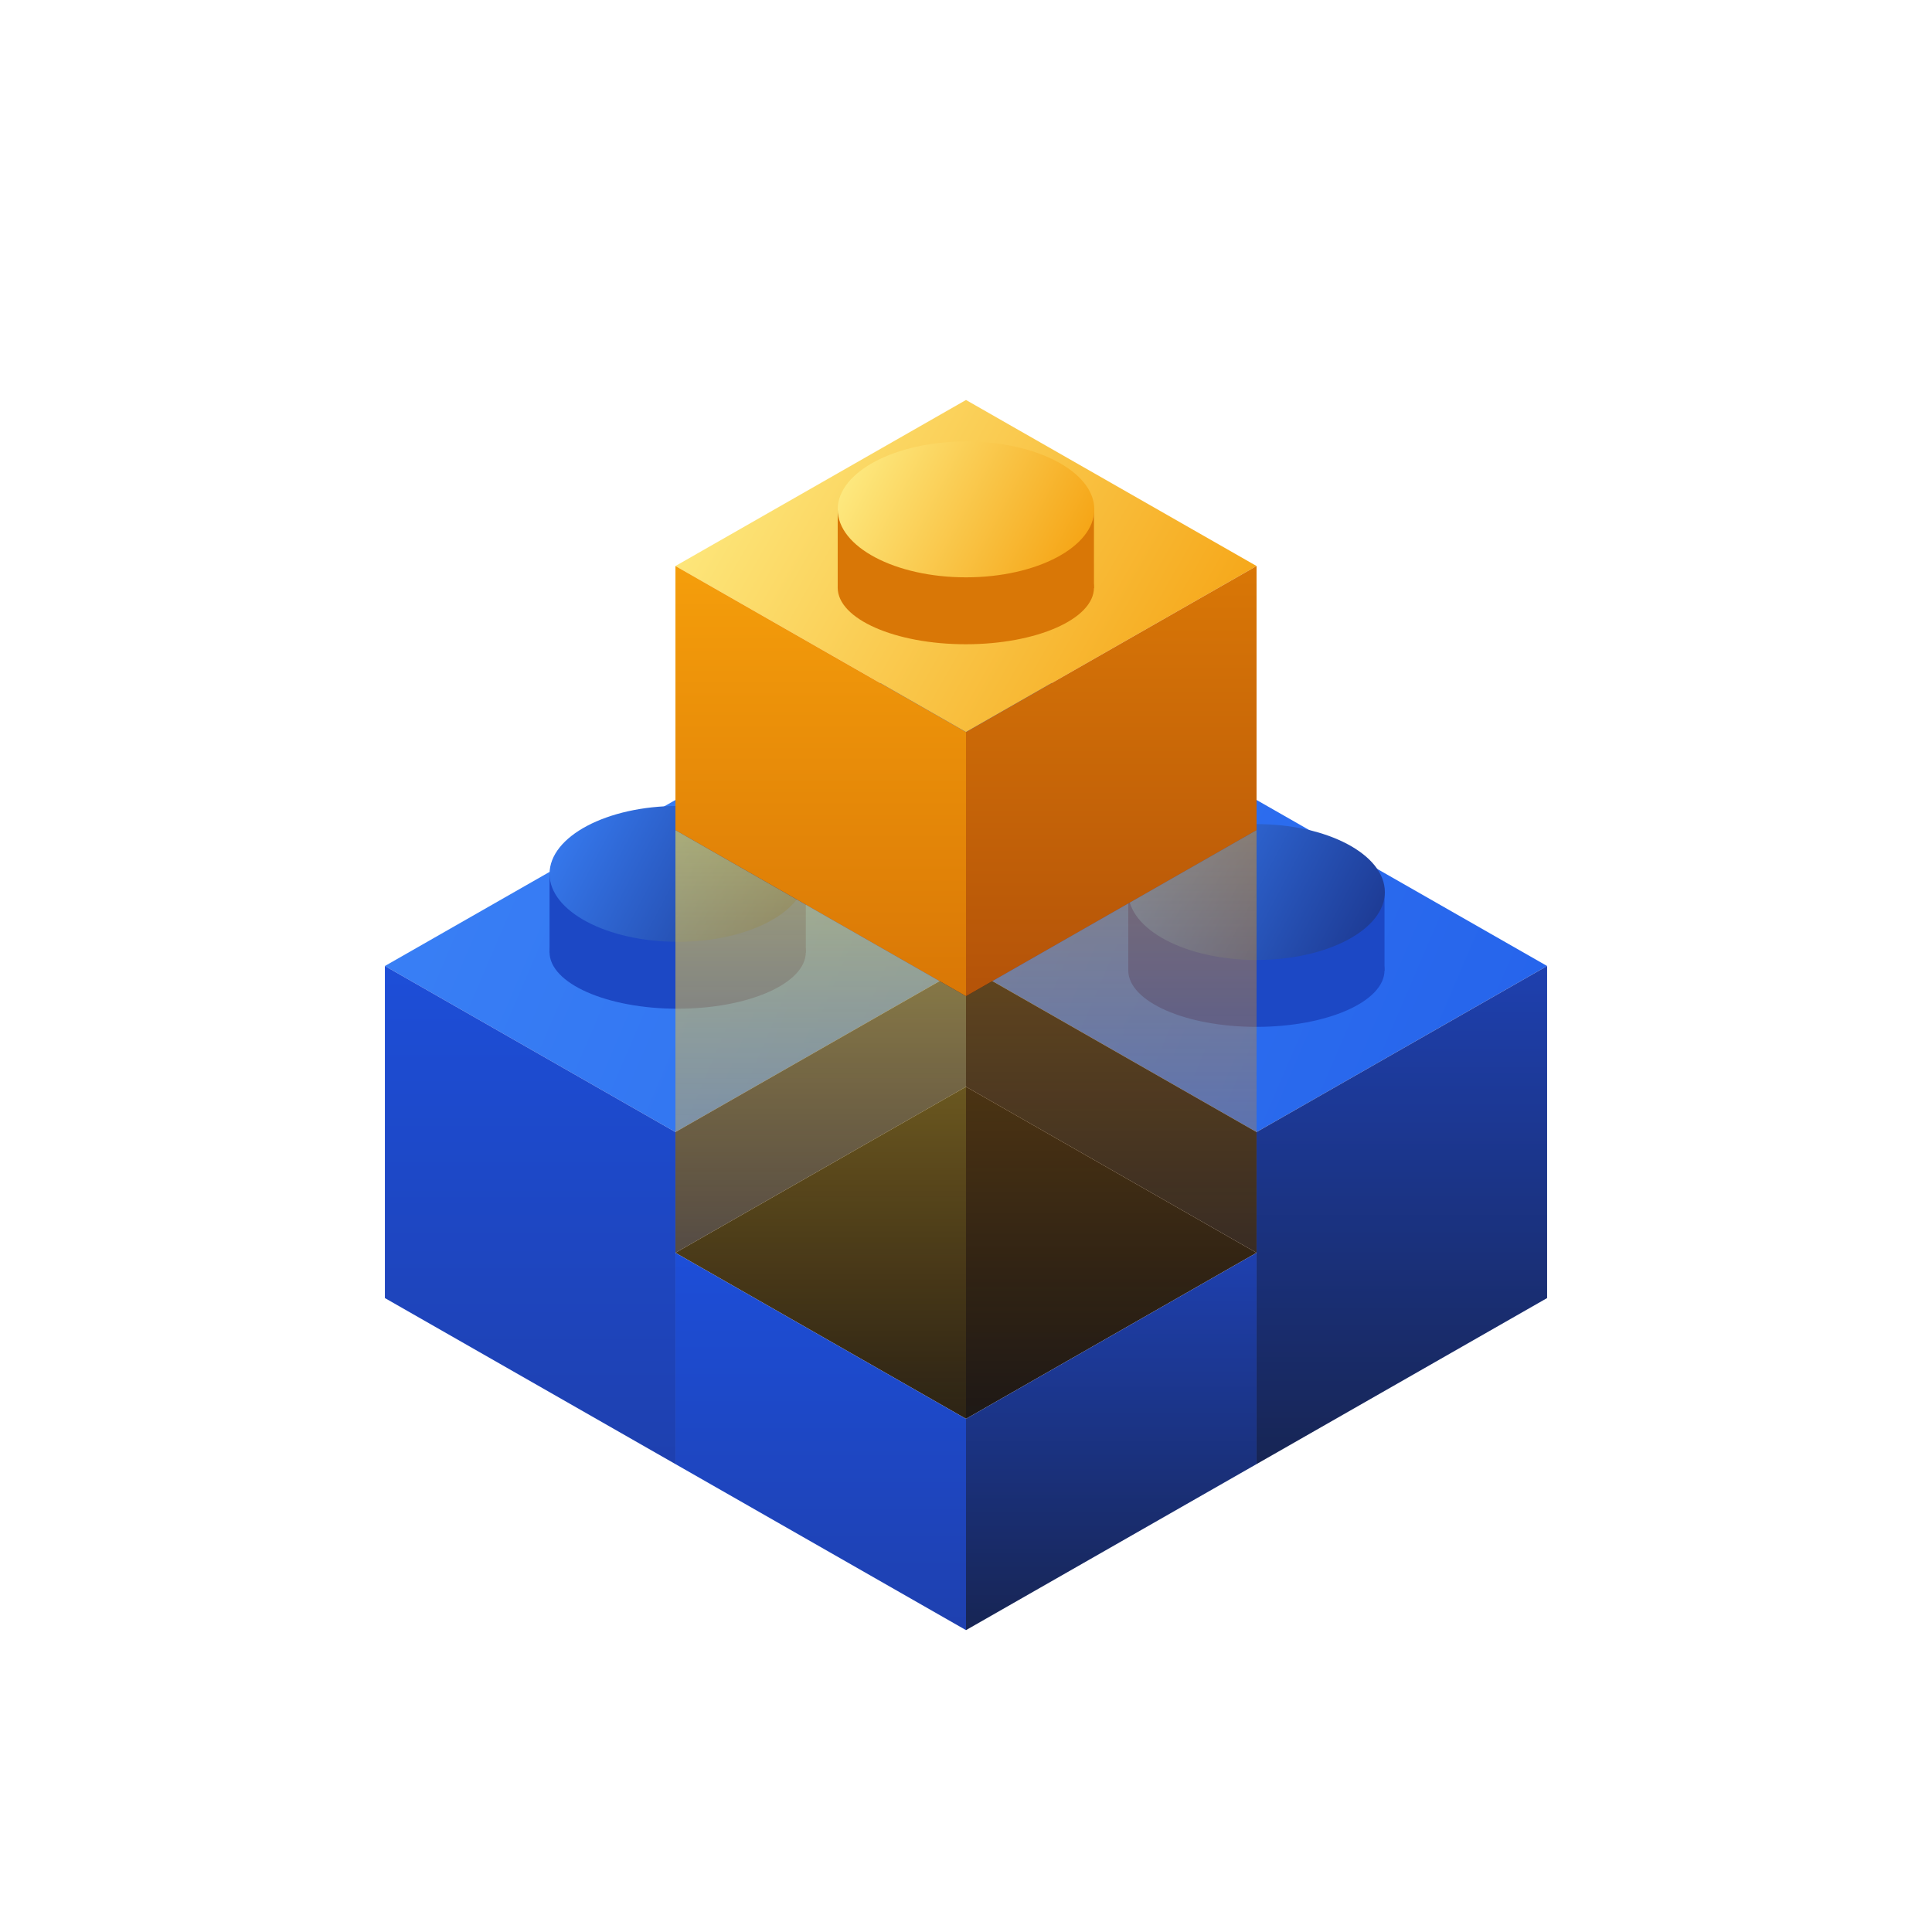
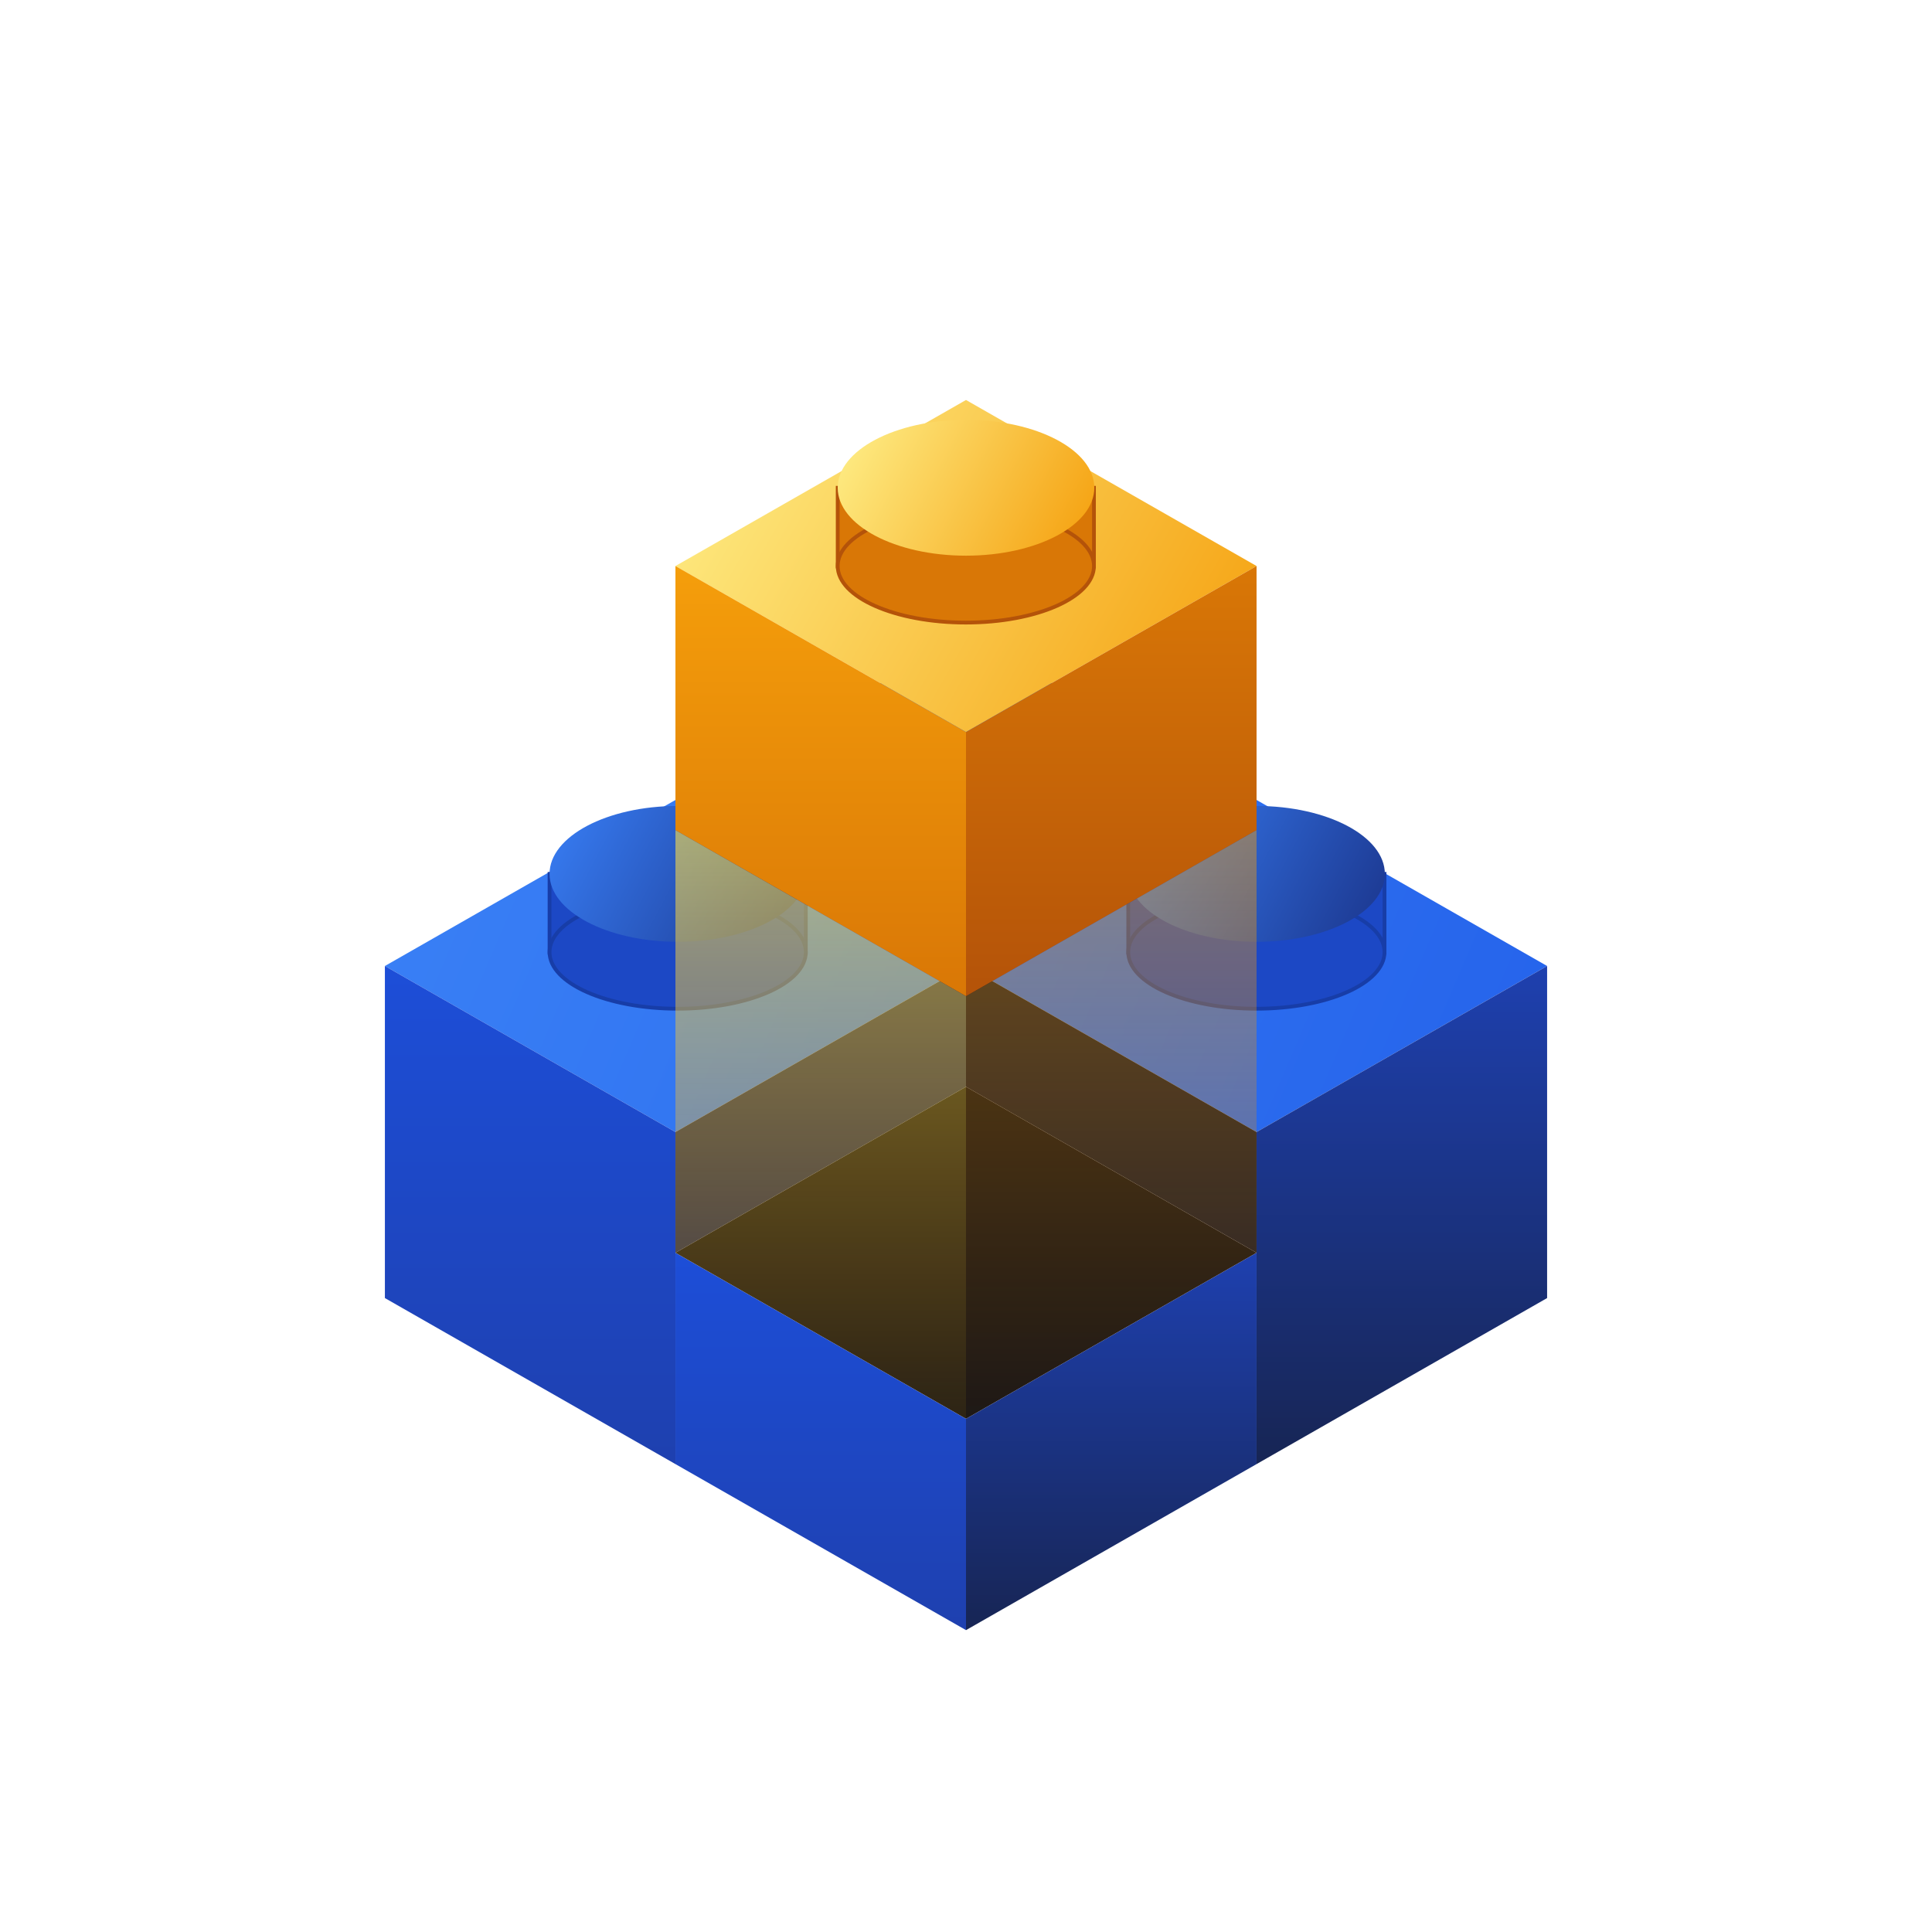
<svg xmlns="http://www.w3.org/2000/svg" x="0pt" y="0pt" width="512pt" height="512pt" viewBox="0 0 512 512">
  <g id="Layer_1">
    <g id="Group">
      <linearGradient x1="102" y1="168" x2="410" y2="300" gradientUnits="userSpaceOnUse" id="am2">
        <stop style="stop-color:#3b82f6;stop-opacity:1;" />
        <stop offset="1" style="stop-color:#2563eb;stop-opacity:1;" />
      </linearGradient>
      <g id="Path_0">
        <path style="fill:url(#am2);fill-opacity:1;fill-rule:nonzero;opacity:1;stroke:none;" d="M256,168 C256,168,410,256,410,256 C410,256,333,300,333,300 C333,300,256,256,256,256 C256,256,179,300,179,300 C179,300,102,256,102,256 C102,256,256,168,256,168 z" />
      </g>
      <path id="Path_1" style="fill:#090e17;fill-opacity:1;fill-rule:nonzero;opacity:1;stroke:none;" d="M256,288 C256,288,333,332,333,332 C333,332,256,376,256,376 C256,376,179,332,179,332 C179,332,256,288,256,288 z" />
      <path id="Path_2" style="fill:#172554;fill-opacity:1;fill-rule:nonzero;opacity:1;stroke:none;" d="M179,300 C179,300,256,256,256,256 C256,256,256,288,256,288 C256,288,179,332,179,332 C179,332,179,300,179,300 z" />
      <path id="Path_3" style="fill:#0f172a;fill-opacity:1;fill-rule:nonzero;opacity:1;stroke:none;" d="M256,256 C256,256,333,300,333,300 C333,300,333,332,333,332 C333,332,256,288,256,288 C256,288,256,256,256,256 z" />
      <linearGradient x1="102" y1="256" x2="102" y2="388" gradientUnits="userSpaceOnUse" id="am4">
        <stop style="stop-color:#1d4ed8;stop-opacity:1;" />
        <stop offset="1" style="stop-color:#1e40af;stop-opacity:1;" />
      </linearGradient>
      <g id="Path_4">
        <path style="fill:url(#am4);fill-opacity:1;fill-rule:nonzero;opacity:1;stroke:none;" d="M102,256 C102,256,179,300,179,300 C179,300,179,388,179,388 C179,388,102,344,102,344 C102,344,102,256,102,256 z" />
      </g>
      <linearGradient x1="179" y1="332" x2="179" y2="432" gradientUnits="userSpaceOnUse" id="am6">
        <stop style="stop-color:#1d4ed8;stop-opacity:1;" />
        <stop offset="1" style="stop-color:#1e40af;stop-opacity:1;" />
      </linearGradient>
      <g id="Path_5">
        <path style="fill:url(#am6);fill-opacity:1;fill-rule:nonzero;opacity:1;stroke:none;" d="M179,332 C179,332,256,376,256,376 C256,376,256,432,256,432 C256,432,179,388,179,388 C179,388,179,332,179,332 z" />
      </g>
      <linearGradient x1="333" y1="256" x2="333" y2="388" gradientUnits="userSpaceOnUse" id="am8">
        <stop style="stop-color:#1e40af;stop-opacity:1;" />
        <stop offset="1" style="stop-color:#172554;stop-opacity:1;" />
      </linearGradient>
      <g id="Path_6">
        <path style="fill:url(#am8);fill-opacity:1;fill-rule:nonzero;opacity:1;stroke:none;" d="M333,300 C333,300,410,256,410,256 C410,256,410,344,410,344 C410,344,333,388,333,388 C333,388,333,300,333,300 z" />
      </g>
      <linearGradient x1="256" y1="332" x2="256" y2="432" gradientUnits="userSpaceOnUse" id="am10">
        <stop style="stop-color:#1e40af;stop-opacity:1;" />
        <stop offset="1" style="stop-color:#172554;stop-opacity:1;" />
      </linearGradient>
      <g id="Path_7">
        <path style="fill:url(#am10);fill-opacity:1;fill-rule:nonzero;opacity:1;stroke:none;" d="M256,376 C256,376,333,332,333,332 C333,332,333,388,333,388 C333,388,256,432,256,432 C256,432,256,376,256,376 z" />
      </g>
      <g id="Group-1">
-         <path id="Path" style="fill:#1c48c5;fill-opacity:1;fill-rule:evenodd;opacity:1;stroke:none;" d="M145.636,231.588 C145.636,231.588,213.547,231.588,213.547,231.588 C213.547,231.588,213.547,252.456,213.547,252.456 C213.547,252.456,145.636,252.456,145.636,252.456 C145.636,252.456,145.636,231.588,145.636,231.588 z" />
-         <path id="Path-1" style="fill:#1c48c5;fill-opacity:1;fill-rule:evenodd;opacity:1;stroke:none;" d="M179.592,267.322 C198.344,267.322,213.547,260.609,213.547,252.327 C213.547,244.045,198.344,237.333,179.592,237.333 C160.839,237.333,145.636,244.045,145.636,252.327 C145.636,260.609,160.839,267.322,179.592,267.322 z" />
+         <path id="Path" style="fill:#1c48c5;fill-opacity:1;fill-rule:evenodd;opacity:1;stroke:#173da8;stroke-width:1;" d="M145.636,231.588 C145.636,231.588,213.547,231.588,213.547,231.588 C213.547,231.588,213.547,252.456,213.547,252.456 C213.547,252.456,145.636,252.456,145.636,252.456 C145.636,252.456,145.636,231.588,145.636,231.588 z" />
+         <path id="Path-1" style="fill:#1c48c5;fill-opacity:1;fill-rule:evenodd;opacity:1;stroke:#173da8;stroke-width:1;" d="M179.592,267.322 C198.344,267.322,213.547,260.609,213.547,252.327 C213.547,244.045,198.344,237.333,179.592,237.333 C160.839,237.333,145.636,244.045,145.636,252.327 C145.636,260.609,160.839,267.322,179.592,267.322 z" />
        <linearGradient x1="145.636" y1="213.588" x2="213.636" y2="249.588" gradientUnits="userSpaceOnUse" id="am12">
          <stop style="stop-color:#387ef5;stop-opacity:1;" />
          <stop offset="1" style="stop-color:#1b358c;stop-opacity:1;" />
        </linearGradient>
        <g id="Path_24">
          <path style="fill:url(#am12);fill-opacity:1;fill-rule:nonzero;opacity:1;stroke:none;" d="M213.636,231.588 C213.636,241.529,198.414,249.588,179.636,249.588 C160.859,249.588,145.636,241.529,145.636,231.588 C145.636,221.646,160.859,213.588,179.636,213.588 C198.414,213.588,213.636,221.646,213.636,231.588" />
        </g>
      </g>
      <g id="Group-2">
-         <path id="Path-2" style="fill:#1c48c5;fill-opacity:1;fill-rule:evenodd;opacity:1;stroke:none;" d="M299,236.398 C299,236.398,366.91,236.398,366.91,236.398 C366.91,236.398,366.91,257.266,366.91,257.266 C366.91,257.266,299,257.266,299,257.266 C299,257.266,299,236.398,299,236.398 z" />
-         <path id="Path-3" style="fill:#1c48c5;fill-opacity:1;fill-rule:evenodd;opacity:1;stroke:none;" d="M332.955,272.132 C351.708,272.132,366.91,265.42,366.91,257.138 C366.91,248.856,351.708,242.143,332.955,242.143 C314.202,242.143,299,248.856,299,257.138 C299,265.42,314.202,272.132,332.955,272.132 z" />
-         <linearGradient x1="299" y1="218.398" x2="367" y2="254.398" gradientUnits="userSpaceOnUse" id="am14">
+         <path id="Path-2" style="fill:#1c48c5;fill-opacity:1;fill-rule:evenodd;opacity:1;stroke:#173da8;stroke-width:1;" d="M299,231.588 C299,231.588,366.91,231.588,366.91,231.588 C366.91,231.588,366.91,252.456,366.91,252.456 C366.91,252.456,299,252.456,299,252.456 C299,252.456,299,231.588,299,231.588 z" />
+         <path id="Path-3" style="fill:#1c48c5;fill-opacity:1;fill-rule:evenodd;opacity:1;stroke:#173da8;stroke-width:1;" d="M332.955,267.322 C351.708,267.322,366.91,260.609,366.91,252.327 C366.91,244.045,351.708,237.333,332.955,237.333 C314.202,237.333,299,244.045,299,252.327 C299,260.609,314.202,267.322,332.955,267.322 z" />
+         <linearGradient x1="299" y1="213.588" x2="367" y2="249.588" gradientUnits="userSpaceOnUse" id="am14">
          <stop style="stop-color:#387ef5;stop-opacity:1;" />
          <stop offset="1" style="stop-color:#1b358c;stop-opacity:1;" />
        </linearGradient>
        <g id="Path_24-1">
-           <path style="fill:url(#am14);fill-opacity:1;fill-rule:nonzero;opacity:1;stroke:none;" d="M367,236.398 C367,246.339,351.778,254.398,333,254.398 C314.222,254.398,299,246.339,299,236.398 C299,226.457,314.222,218.398,333,218.398 C351.778,218.398,367,226.457,367,236.398" />
+           <path style="fill:url(#am14);fill-opacity:1;fill-rule:nonzero;opacity:1;stroke:none;" d="M367,231.588 C367,241.529,351.778,249.588,333,249.588 C314.222,249.588,299,241.529,299,231.588 C299,221.646,314.222,213.588,333,213.588 C351.778,213.588,367,221.646,367,231.588" />
        </g>
      </g>
    </g>
    <linearGradient x1="179" y1="220" x2="179" y2="376" gradientUnits="userSpaceOnUse" id="am16">
      <stop style="stop-color:#fde047;stop-opacity:0.6;" />
      <stop offset="1" style="stop-color:#f59e0b;stop-opacity:0.15;" />
    </linearGradient>
    <g id="Path_17">
      <path style="fill:url(#am16);fill-opacity:1;fill-rule:nonzero;opacity:1;stroke:none;" d="M179,332 C179,332,256,376,256,376 C256,376,256,264,256,264 C256,264,179,220,179,220 C179,220,179,332,179,332 z" />
    </g>
    <linearGradient x1="256" y1="220" x2="256" y2="376" gradientUnits="userSpaceOnUse" id="am18">
      <stop style="stop-color:#f59e0b;stop-opacity:0.45;" />
      <stop offset="1" style="stop-color:#d97706;stop-opacity:0.1;" />
    </linearGradient>
    <g id="Path_18">
      <path style="fill:url(#am18);fill-opacity:1;fill-rule:nonzero;opacity:1;stroke:none;" d="M256,376 C256,376,333,332,333,332 C333,332,333,220,333,220 C333,220,256,264,256,264 C256,264,256,376,256,376 z" />
    </g>
    <g id="Group-3">
      <linearGradient x1="179" y1="106" x2="333" y2="194" gradientUnits="userSpaceOnUse" id="am20">
        <stop style="stop-color:#fef08a;stop-opacity:1;" />
        <stop offset="1" style="stop-color:#f59e0b;stop-opacity:1;" />
      </linearGradient>
      <g id="Path_19">
        <path style="fill:url(#am20);fill-opacity:1;fill-rule:nonzero;opacity:1;stroke:none;" d="M256,106 C256,106,333,150,333,150 C333,150,256,194,256,194 C256,194,179,150,179,150 C179,150,256,106,256,106 z" />
      </g>
      <linearGradient x1="179" y1="150" x2="179" y2="264" gradientUnits="userSpaceOnUse" id="am22">
        <stop style="stop-color:#f59e0b;stop-opacity:1;" />
        <stop offset="1" style="stop-color:#d97706;stop-opacity:1;" />
      </linearGradient>
      <g id="Path_20">
        <path style="fill:url(#am22);fill-opacity:1;fill-rule:nonzero;opacity:1;stroke:none;" d="M179,150 C179,150,256,194,256,194 C256,194,256,264,256,264 C256,264,179,220,179,220 C179,220,179,150,179,150 z" />
      </g>
      <linearGradient x1="256" y1="150" x2="256" y2="264" gradientUnits="userSpaceOnUse" id="am24">
        <stop style="stop-color:#d97706;stop-opacity:1;" />
        <stop offset="1" style="stop-color:#b45309;stop-opacity:1;" />
      </linearGradient>
      <g id="Path_21">
        <path style="fill:url(#am24);fill-opacity:1;fill-rule:nonzero;opacity:1;stroke:none;" d="M256,194 C256,194,333,150,333,150 C333,150,333,220,333,220 C333,220,256,264,256,264 C256,264,256,194,256,194 z" />
      </g>
      <g id="Group-4">
-         <path id="Path-4" style="fill:#d97706;fill-opacity:1;fill-rule:evenodd;opacity:1;stroke:none;" d="M222,135 C222,135,289.91,135,289.91,135 C289.91,135,289.91,155.868,289.91,155.868 C289.91,155.868,222,155.868,222,155.868 C222,155.868,222,135,222,135 z" />
-         <path id="Path-5" style="fill:#d97706;fill-opacity:1;fill-rule:evenodd;opacity:1;stroke:none;" d="M255.955,170.734 C274.708,170.734,289.91,164.021,289.91,155.739 C289.91,147.457,274.708,140.745,255.955,140.745 C237.202,140.745,222,147.457,222,155.739 C222,164.021,237.202,170.734,255.955,170.734 z" />
-         <linearGradient x1="222" y1="117" x2="290" y2="153" gradientUnits="userSpaceOnUse" id="am26">
+         <path id="Path-4" style="fill:#d97706;fill-opacity:1;fill-rule:evenodd;opacity:1;stroke:#b45309;stroke-width:1;" d="M222,129.26 C222,129.26,289.91,129.26,289.91,129.26 C289.91,129.26,289.91,150.13,289.91,150.13 C289.91,150.13,222,150.13,222,150.13 C222,150.13,222,129.26,222,129.26 z" />
+         <path id="Path-5" style="fill:#d97706;fill-opacity:1;fill-rule:evenodd;opacity:1;stroke:#b45309;stroke-width:1;" d="M255.955,164.99 C274.708,164.99,289.91,158.28,289.91,150.00 C289.91,141.72,274.708,135.01,255.955,135.01 C237.202,135.01,222,141.72,222,150.00 C222,158.28,237.202,164.99,255.955,164.99 z" />
+         <linearGradient x1="222" y1="111.26" x2="290" y2="147.26" gradientUnits="userSpaceOnUse" id="am26">
          <stop style="stop-color:#fef08a;stop-opacity:1;" />
          <stop offset="1" style="stop-color:#f59e0b;stop-opacity:1;" />
        </linearGradient>
        <g id="Path_24-2">
-           <path style="fill:url(#am26);fill-opacity:1;fill-rule:nonzero;opacity:1;stroke:none;" d="M290,135 C290,144.941,274.778,153,256,153 C237.222,153,222,144.941,222,135 C222,125.059,237.222,117,256,117 C274.778,117,290,125.059,290,135" />
+           <path style="fill:url(#am26);fill-opacity:1;fill-rule:nonzero;opacity:1;stroke:none;" d="M290,129.26 C290,139.20,274.778,147.26,256,147.26 C237.222,147.26,222,139.20,222,129.26 C222,119.32,237.222,111.26,256,111.26 C274.778,111.26,290,119.32,290,129.26" />
        </g>
      </g>
    </g>
  </g>
</svg>
